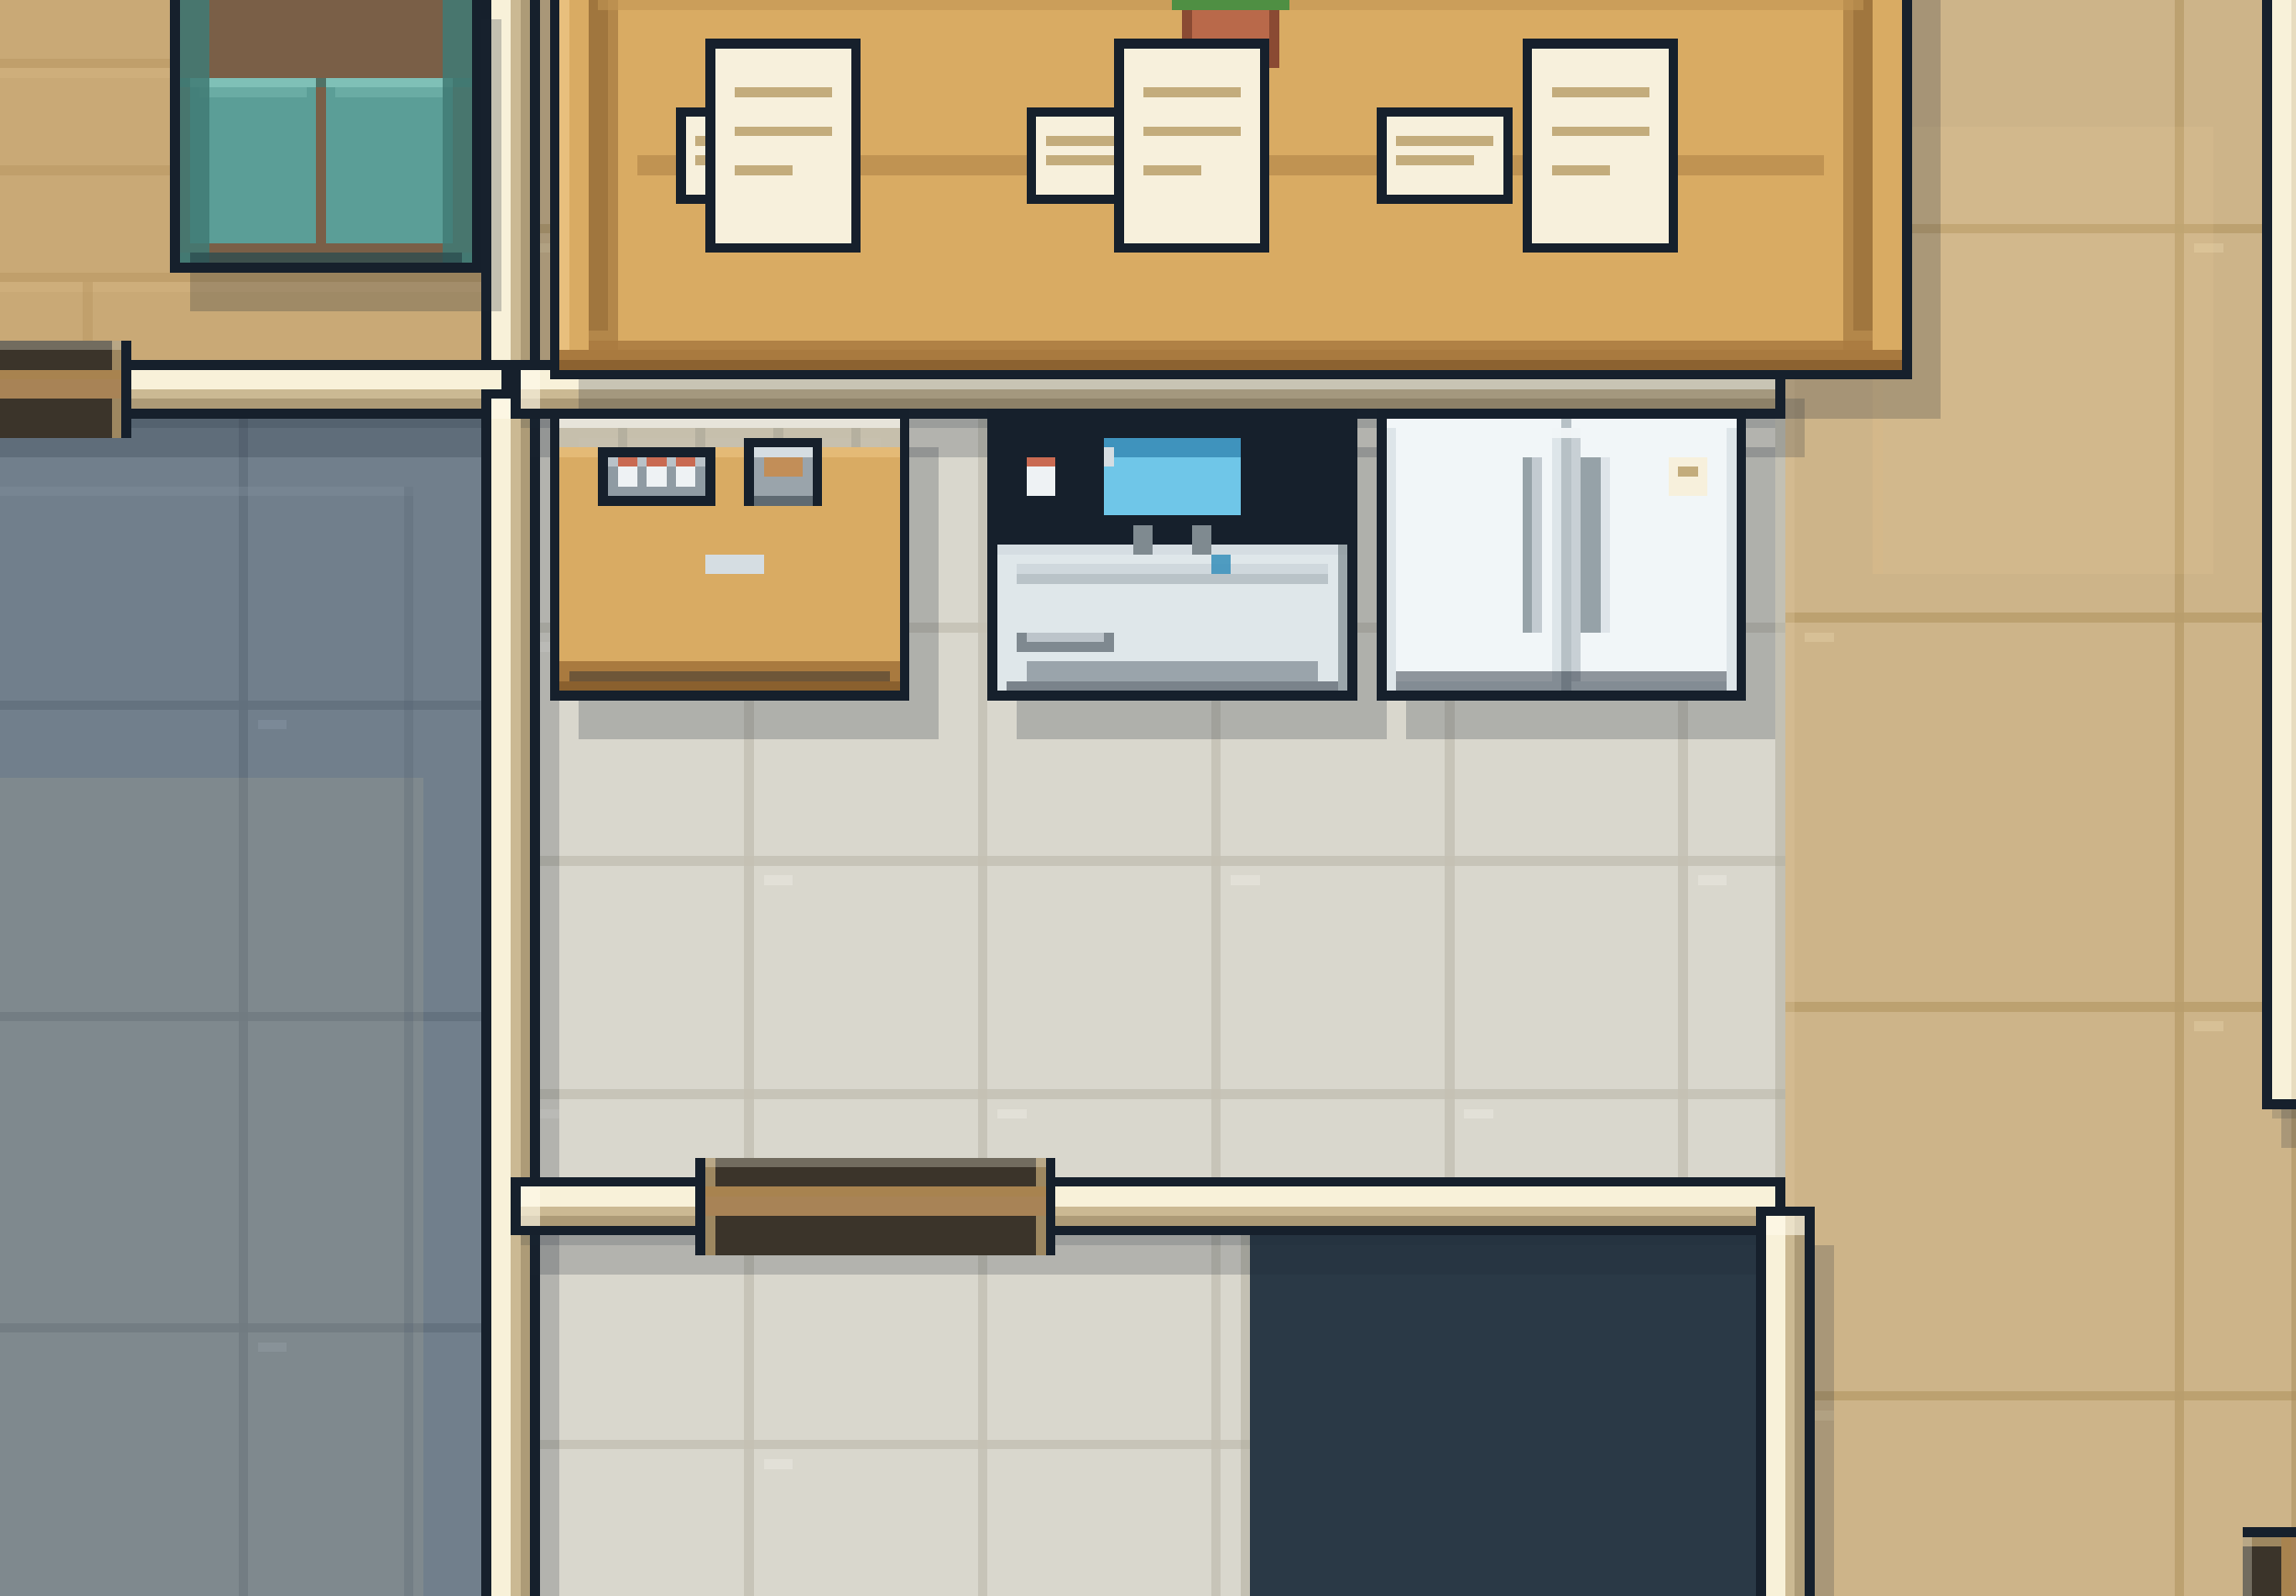
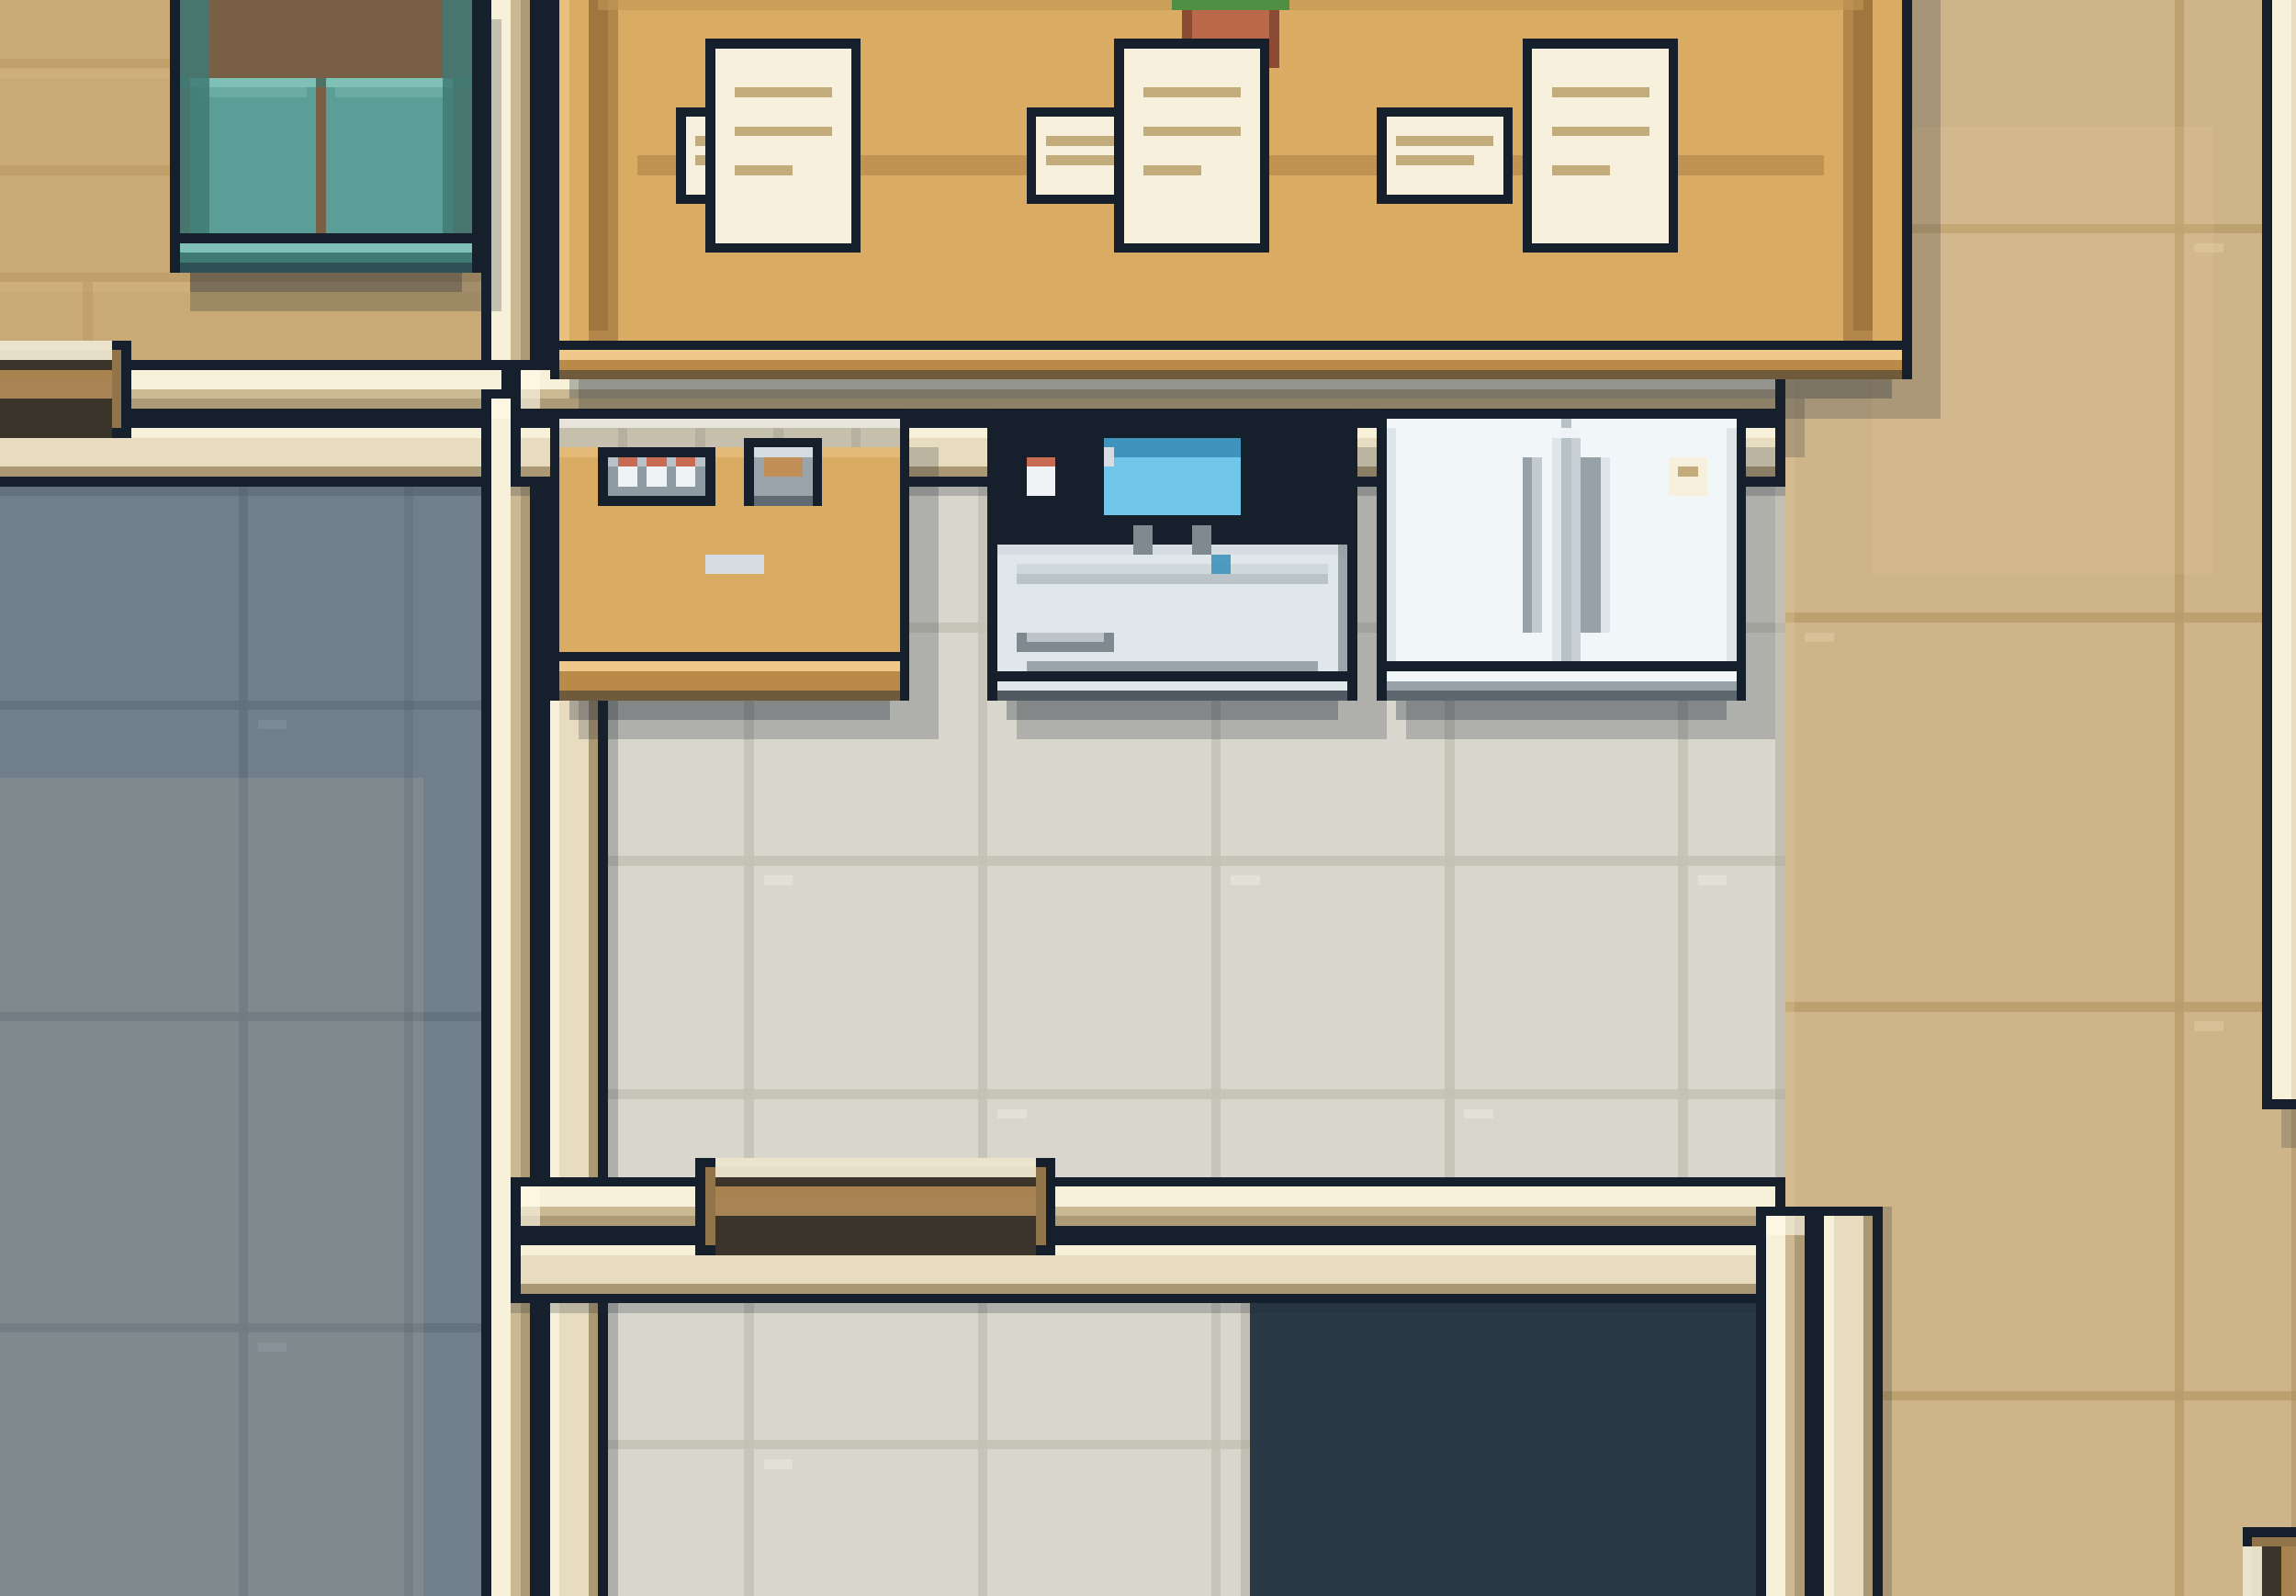
<svg xmlns="http://www.w3.org/2000/svg" width="472" height="328" viewBox="0 0 472 328" shape-rendering="crispEdges" font-family="ui-monospace, SFMono-Regular, Menlo, Consolas, monospace">
  <rect x="-923" y="-702" width="3840" height="1920" fill="#2a3946" />
  <rect x="-655" y="80" width="760" height="1098" fill="#717f8c" />
  <rect x="49" y="80" width="2" height="1098" fill="#61707c" opacity="0.85" />
  <rect x="-655" y="144" width="760" height="2" fill="#61707c" opacity="0.85" />
  <rect x="-655" y="208" width="760" height="2" fill="#61707c" opacity="0.85" />
  <rect x="-655" y="272" width="760" height="2" fill="#61707c" opacity="0.85" />
  <rect x="53" y="148" width="6" height="2" fill="#8694a1" opacity="0.5" />
  <rect x="53" y="276" width="6" height="2" fill="#8694a1" opacity="0.5" />
  <rect x="-655" y="80" width="760" height="2" fill="#8694a1" opacity="0.4" />
  <rect x="103" y="80" width="2" height="1098" fill="#54626e" opacity="0.5" />
  <rect x="-637" y="160" width="724" height="176" fill="#ffdca0" opacity="0.1" />
  <rect x="-635" y="100" width="720" height="2" fill="#8694a1" opacity="0.3" />
  <rect x="83" y="100" width="2" height="1058" fill="#54626e" opacity="0.28" />
  <rect x="-237" y="-252" width="342" height="332" fill="#c9a976" />
  <rect x="-237" y="12" width="342" height="2" fill="#b7955f" opacity="0.5" />
  <rect x="-237" y="14" width="342" height="2" fill="#dcbe8b" opacity="0.26" />
  <rect x="55" y="14" width="2" height="20" fill="#b7955f" opacity="0.45" />
  <rect x="-237" y="34" width="342" height="2" fill="#b7955f" opacity="0.5" />
  <rect x="-237" y="56" width="342" height="2" fill="#b7955f" opacity="0.5" />
  <rect x="-237" y="58" width="342" height="2" fill="#dcbe8b" opacity="0.26" />
  <rect x="17" y="58" width="2" height="20" fill="#b7955f" opacity="0.45" />
  <rect x="41" y="74" width="12" height="2" fill="#a8864f" opacity="0.34" />
  <rect x="-237" y="78" width="342" height="2" fill="#a8864f" opacity="0.5" />
  <rect x="103" y="-252" width="2" height="332" fill="#a8864f" opacity="0.5" />
  <rect x="367" y="-114" width="106" height="580" fill="#cdb489" />
  <rect x="447" y="-114" width="2" height="580" fill="#b99e6c" opacity="0.85" />
  <rect x="367" y="46" width="106" height="2" fill="#b99e6c" opacity="0.85" />
  <rect x="367" y="126" width="106" height="2" fill="#b99e6c" opacity="0.85" />
  <rect x="367" y="206" width="106" height="2" fill="#b99e6c" opacity="0.85" />
  <rect x="367" y="286" width="106" height="2" fill="#b99e6c" opacity="0.85" />
  <rect x="371" y="130" width="6" height="2" fill="#e2cba3" opacity="0.5" />
  <rect x="371" y="290" width="6" height="2" fill="#e2cba3" opacity="0.5" />
  <rect x="451" y="50" width="6" height="2" fill="#e2cba3" opacity="0.5" />
  <rect x="451" y="210" width="6" height="2" fill="#e2cba3" opacity="0.5" />
  <rect x="367" y="-114" width="2" height="580" fill="#e2cba3" opacity="0.25" />
  <rect x="471" y="-114" width="2" height="580" fill="#a88c5b" opacity="0.5" />
  <rect x="385" y="26" width="70" height="92" fill="#ffdca0" opacity="0.1" />
  <rect x="385" y="26" width="2" height="92" fill="#e6b877" opacity="0.12" />
  <rect x="105" y="-114" width="262" height="194" fill="#cdb489" />
  <rect x="185" y="-114" width="2" height="194" fill="#b99e6c" opacity="0.85" />
  <rect x="265" y="-114" width="2" height="194" fill="#b99e6c" opacity="0.85" />
  <rect x="345" y="-114" width="2" height="194" fill="#b99e6c" opacity="0.85" />
  <rect x="105" y="46" width="262" height="2" fill="#b99e6c" opacity="0.85" />
  <rect x="109" y="50" width="6" height="2" fill="#e2cba3" opacity="0.5" />
  <rect x="269" y="50" width="6" height="2" fill="#e2cba3" opacity="0.5" />
  <rect x="105" y="-114" width="2" height="194" fill="#e2cba3" opacity="0.25" />
  <rect x="105" y="78" width="262" height="2" fill="#a88c5b" opacity="0.5" />
  <rect x="365" y="-114" width="2" height="194" fill="#a88c5b" opacity="0.5" />
  <rect x="185" y="-96" width="72" height="158" fill="#ffdca0" opacity="0.1" />
  <rect x="105" y="80" width="262" height="168" fill="#d9d7cd" />
  <rect x="153" y="80" width="2" height="168" fill="#c4c1b4" opacity="0.85" />
  <rect x="201" y="80" width="2" height="168" fill="#c4c1b4" opacity="0.85" />
  <rect x="249" y="80" width="2" height="168" fill="#c4c1b4" opacity="0.85" />
  <rect x="297" y="80" width="2" height="168" fill="#c4c1b4" opacity="0.85" />
  <rect x="345" y="80" width="2" height="168" fill="#c4c1b4" opacity="0.85" />
  <rect x="105" y="128" width="262" height="2" fill="#c4c1b4" opacity="0.85" />
  <rect x="105" y="176" width="262" height="2" fill="#c4c1b4" opacity="0.85" />
  <rect x="105" y="224" width="262" height="2" fill="#c4c1b4" opacity="0.85" />
  <rect x="109" y="132" width="6" height="2" fill="#eceae2" opacity="0.5" />
  <rect x="109" y="228" width="6" height="2" fill="#eceae2" opacity="0.5" />
  <rect x="157" y="84" width="6" height="2" fill="#eceae2" opacity="0.5" />
  <rect x="157" y="180" width="6" height="2" fill="#eceae2" opacity="0.5" />
  <rect x="205" y="132" width="6" height="2" fill="#eceae2" opacity="0.5" />
  <rect x="205" y="228" width="6" height="2" fill="#eceae2" opacity="0.5" />
  <rect x="253" y="84" width="6" height="2" fill="#eceae2" opacity="0.5" />
  <rect x="253" y="180" width="6" height="2" fill="#eceae2" opacity="0.5" />
  <rect x="301" y="132" width="6" height="2" fill="#eceae2" opacity="0.5" />
  <rect x="301" y="228" width="6" height="2" fill="#eceae2" opacity="0.5" />
  <rect x="349" y="84" width="6" height="2" fill="#eceae2" opacity="0.5" />
  <rect x="349" y="180" width="6" height="2" fill="#eceae2" opacity="0.5" />
  <rect x="105" y="80" width="262" height="2" fill="#eceae2" opacity="0.4" />
  <rect x="105" y="80" width="2" height="168" fill="#eceae2" opacity="0.25" />
  <rect x="105" y="246" width="262" height="2" fill="#aeaa9a" opacity="0.5" />
  <rect x="365" y="80" width="2" height="168" fill="#aeaa9a" opacity="0.5" />
  <rect x="105" y="248" width="152" height="280" fill="#d9d7cd" />
  <rect x="153" y="248" width="2" height="280" fill="#c4c1b4" opacity="0.85" />
  <rect x="201" y="248" width="2" height="280" fill="#c4c1b4" opacity="0.85" />
  <rect x="249" y="248" width="2" height="280" fill="#c4c1b4" opacity="0.85" />
  <rect x="105" y="296" width="152" height="2" fill="#c4c1b4" opacity="0.85" />
  <rect x="109" y="252" width="6" height="2" fill="#eceae2" opacity="0.5" />
  <rect x="157" y="300" width="6" height="2" fill="#eceae2" opacity="0.5" />
  <rect x="205" y="252" width="6" height="2" fill="#eceae2" opacity="0.5" />
  <rect x="105" y="248" width="152" height="2" fill="#eceae2" opacity="0.4" />
  <rect x="105" y="248" width="2" height="280" fill="#eceae2" opacity="0.25" />
  <rect x="255" y="248" width="2" height="280" fill="#aeaa9a" opacity="0.5" />
  <rect x="103" y="-244" width="12" height="332" fill="#1b2531" opacity="0.2" />
  <rect x="99" y="-252" width="12" height="332" fill="#16202c" />
  <rect x="101" y="-250" width="8" height="328" fill="#e7dcc0" />
  <rect x="101" y="-250" width="4" height="328" fill="#f8f1d9" />
  <rect x="107" y="-250" width="2" height="328" fill="#a38f6a" opacity="0.85" />
  <rect x="105" y="-250" width="2" height="328" fill="#b59c6e" opacity="0.55" />
-   <rect x="101" y="80" width="8" height="2" fill="#1b2531" opacity="0.16" />
+   <rect x="111" y="-252" width="14" height="332" fill="#16202c" />
+   <rect x="113" y="-250" width="10" height="328" fill="#e7dcc0" />
+   <rect x="113" y="-250" width="2" height="328" fill="#f8f1d9" />
+   <rect x="121" y="-250" width="2" height="328" fill="#a38f6a" opacity="0.9" />
+   <rect x="125" y="-252" width="2" height="332" fill="#1b2531" opacity="0.22" />
  <rect x="-233" y="82" width="342" height="12" fill="#1b2531" opacity="0.2" />
  <rect x="-237" y="74" width="342" height="12" fill="#16202c" />
  <rect x="-235" y="76" width="338" height="8" fill="#e7dcc0" />
  <rect x="-235" y="76" width="338" height="4" fill="#f8f1d9" />
  <rect x="-235" y="82" width="338" height="2" fill="#a38f6a" opacity="0.85" />
  <rect x="-235" y="80" width="338" height="2" fill="#b59c6e" opacity="0.55" />
-   <rect x="-235" y="86" width="338" height="2" fill="#1b2531" opacity="0.16" />
+   <rect x="-237" y="86" width="342" height="14" fill="#16202c" />
+   <rect x="-235" y="88" width="338" height="10" fill="#e7dcc0" />
+   <rect x="-235" y="88" width="338" height="2" fill="#f8f1d9" />
+   <rect x="-235" y="96" width="338" height="2" fill="#a38f6a" opacity="0.9" />
+   <rect x="-237" y="100" width="342" height="2" fill="#1b2531" opacity="0.22" />
  <rect x="103" y="88" width="12" height="1098" fill="#1b2531" opacity="0.2" />
  <rect x="99" y="80" width="12" height="1098" fill="#16202c" />
  <rect x="101" y="82" width="8" height="1094" fill="#e7dcc0" />
  <rect x="101" y="82" width="4" height="1094" fill="#f8f1d9" />
  <rect x="107" y="82" width="2" height="1094" fill="#a38f6a" opacity="0.85" />
  <rect x="105" y="82" width="2" height="1094" fill="#b59c6e" opacity="0.55" />
  <rect x="101" y="82" width="8" height="4" fill="#fffaea" opacity="0.6" />
+   <rect x="111" y="80" width="14" height="1098" fill="#16202c" />
+   <rect x="113" y="82" width="10" height="1094" fill="#e7dcc0" />
+   <rect x="113" y="82" width="2" height="1094" fill="#f8f1d9" />
+   <rect x="121" y="82" width="2" height="1094" fill="#a38f6a" opacity="0.9" />
+   <rect x="125" y="80" width="2" height="1098" fill="#1b2531" opacity="0.22" />
  <rect x="109" y="82" width="262" height="12" fill="#1b2531" opacity="0.2" />
  <rect x="105" y="74" width="262" height="12" fill="#16202c" />
  <rect x="107" y="76" width="258" height="8" fill="#e7dcc0" />
  <rect x="107" y="76" width="258" height="4" fill="#f8f1d9" />
  <rect x="107" y="82" width="258" height="2" fill="#a38f6a" opacity="0.85" />
  <rect x="107" y="80" width="258" height="2" fill="#b59c6e" opacity="0.55" />
  <rect x="107" y="76" width="4" height="8" fill="#fffaea" opacity="0.6" />
-   <rect x="107" y="86" width="258" height="2" fill="#1b2531" opacity="0.16" />
+   <rect x="105" y="86" width="262" height="14" fill="#16202c" />
+   <rect x="107" y="88" width="258" height="10" fill="#e7dcc0" />
+   <rect x="107" y="88" width="258" height="2" fill="#f8f1d9" />
+   <rect x="107" y="96" width="258" height="2" fill="#a38f6a" opacity="0.9" />
+   <rect x="105" y="100" width="262" height="2" fill="#1b2531" opacity="0.22" />
  <rect x="109" y="250" width="262" height="12" fill="#1b2531" opacity="0.2" />
  <rect x="105" y="242" width="262" height="12" fill="#16202c" />
  <rect x="107" y="244" width="258" height="8" fill="#e7dcc0" />
  <rect x="107" y="244" width="258" height="4" fill="#f8f1d9" />
  <rect x="107" y="250" width="258" height="2" fill="#a38f6a" opacity="0.85" />
  <rect x="107" y="248" width="258" height="2" fill="#b59c6e" opacity="0.55" />
  <rect x="107" y="244" width="4" height="8" fill="#fffaea" opacity="0.6" />
-   <rect x="107" y="254" width="258" height="2" fill="#1b2531" opacity="0.16" />
+   <rect x="105" y="254" width="262" height="14" fill="#16202c" />
+   <rect x="107" y="256" width="258" height="10" fill="#e7dcc0" />
+   <rect x="107" y="256" width="258" height="2" fill="#f8f1d9" />
+   <rect x="107" y="264" width="258" height="2" fill="#a38f6a" opacity="0.9" />
+   <rect x="105" y="268" width="262" height="2" fill="#1b2531" opacity="0.22" />
  <rect x="365" y="256" width="12" height="280" fill="#1b2531" opacity="0.2" />
  <rect x="361" y="248" width="12" height="280" fill="#16202c" />
  <rect x="363" y="250" width="8" height="276" fill="#e7dcc0" />
  <rect x="363" y="250" width="4" height="276" fill="#f8f1d9" />
  <rect x="369" y="250" width="2" height="276" fill="#a38f6a" opacity="0.85" />
  <rect x="367" y="250" width="2" height="276" fill="#b59c6e" opacity="0.55" />
  <rect x="363" y="250" width="8" height="4" fill="#fffaea" opacity="0.6" />
+   <rect x="373" y="248" width="14" height="280" fill="#16202c" />
+   <rect x="375" y="250" width="10" height="276" fill="#e7dcc0" />
+   <rect x="375" y="250" width="2" height="276" fill="#f8f1d9" />
+   <rect x="383" y="250" width="2" height="276" fill="#a38f6a" opacity="0.9" />
+   <rect x="387" y="248" width="2" height="280" fill="#1b2531" opacity="0.22" />
  <rect x="469" y="322" width="14" height="214" fill="#1b2531" opacity="0.2" />
  <rect x="465" y="314" width="14" height="214" fill="#16202c" />
  <rect x="467" y="316" width="10" height="210" fill="#e7dcc0" />
  <rect x="467" y="316" width="4" height="210" fill="#f8f1d9" />
  <rect x="467" y="316" width="10" height="4" fill="#fffaea" opacity="0.6" />
  <rect x="469" y="-108" width="14" height="344" fill="#1b2531" opacity="0.2" />
  <rect x="465" y="-116" width="14" height="344" fill="#16202c" />
  <rect x="467" y="-114" width="10" height="340" fill="#e7dcc0" />
  <rect x="467" y="-114" width="4" height="340" fill="#f8f1d9" />
-   <rect x="467" y="228" width="10" height="2" fill="#1b2531" opacity="0.16" />
  <rect x="-163" y="70" width="190" height="20" fill="#3b342a" />
  <rect x="25" y="70" width="2" height="20" fill="#16202c" />
  <rect x="23" y="70" width="2" height="20" fill="#b59c6e" opacity="0.8" />
  <rect x="-161" y="76" width="186" height="6" fill="#a88356" />
  <rect x="-161" y="76" width="186" height="2" fill="#a8834f" opacity="0.9" />
  <rect x="-161" y="70" width="186" height="2" fill="#fffaea" opacity="0.28" />
+   <rect x="23" y="70" width="4" height="20" fill="#16202c" />
+   <rect x="23" y="72" width="2" height="16" fill="#a8834f" opacity="0.85" />
+   <rect x="-159" y="70" width="182" height="4" fill="#f8f1d9" opacity="0.9" />
  <rect x="143" y="238" width="74" height="20" fill="#3b342a" />
  <rect x="143" y="238" width="2" height="20" fill="#16202c" />
  <rect x="215" y="238" width="2" height="20" fill="#16202c" />
  <rect x="145" y="238" width="2" height="20" fill="#b59c6e" opacity="0.8" />
  <rect x="213" y="238" width="2" height="20" fill="#b59c6e" opacity="0.8" />
  <rect x="145" y="244" width="70" height="6" fill="#a88356" />
  <rect x="145" y="244" width="70" height="2" fill="#a8834f" opacity="0.9" />
  <rect x="145" y="238" width="70" height="2" fill="#fffaea" opacity="0.28" />
+   <rect x="143" y="238" width="4" height="20" fill="#16202c" />
+   <rect x="213" y="238" width="4" height="20" fill="#16202c" />
+   <rect x="145" y="240" width="2" height="16" fill="#a8834f" opacity="0.85" />
+   <rect x="213" y="240" width="2" height="16" fill="#a8834f" opacity="0.85" />
+   <rect x="147" y="238" width="66" height="4" fill="#f8f1d9" opacity="0.9" />
  <rect x="461" y="314" width="22" height="92" fill="#3b342a" />
  <rect x="461" y="314" width="22" height="2" fill="#16202c" />
  <rect x="461" y="316" width="22" height="2" fill="#b59c6e" opacity="0.8" />
  <rect x="469" y="316" width="6" height="88" fill="#a88356" />
  <rect x="469" y="316" width="2" height="88" fill="#a8834f" opacity="0.9" />
  <rect x="461" y="316" width="2" height="88" fill="#fffaea" opacity="0.28" />
+   <rect x="461" y="314" width="22" height="4" fill="#16202c" />
+   <rect x="463" y="316" width="18" height="2" fill="#a8834f" opacity="0.85" />
+   <rect x="461" y="318" width="4" height="84" fill="#f8f1d9" opacity="0.9" />
  <rect x="39" y="4" width="64" height="60" fill="#1b2531" opacity="0.24" />
  <rect x="35" y="-4" width="64" height="60" fill="#16202c" />
  <rect x="37" y="-2" width="60" height="56" fill="#7a5f47" />
  <rect x="37" y="-2" width="60" height="18" fill="#7a5f47" />
  <rect x="37" y="16" width="60" height="2" fill="#3f7a74" opacity="0.7" />
  <rect x="39" y="16" width="26" height="34" fill="#5b9e97" />
  <rect x="39" y="16" width="26" height="2" fill="#7fc0b7" />
  <rect x="41" y="18" width="22" height="2" fill="#7fc0b7" opacity="0.4" />
  <rect x="67" y="16" width="26" height="34" fill="#5b9e97" />
  <rect x="67" y="16" width="26" height="2" fill="#7fc0b7" />
  <rect x="69" y="18" width="22" height="2" fill="#7fc0b7" opacity="0.4" />
  <rect x="37" y="52" width="60" height="2" fill="#3f7a74" opacity="0.6" />
  <rect x="37" y="-2" width="6" height="56" fill="#3f7a74" opacity="0.85" />
  <rect x="91" y="-2" width="6" height="56" fill="#3f7a74" opacity="0.85" />
  <rect x="39" y="52" width="56" height="2" fill="#16202c" opacity="0.4" />
+   <rect x="39" y="56" width="56" height="4" fill="#1b2531" opacity="0.3" />
+   <rect x="35" y="48" width="64" height="8" fill="#16202c" />
+   <rect x="37" y="50" width="60" height="6" fill="#3f7a74" />
+   <rect x="37" y="50" width="60" height="2" fill="#7fc0b7" />
+   <rect x="37" y="54" width="60" height="2" fill="#16202c" opacity="0.45" />
  <rect x="119" y="-2" width="280" height="88" fill="#1b2531" opacity="0.22" />
  <rect x="113" y="-10" width="280" height="88" fill="#16202c" />
  <rect x="115" y="-8" width="276" height="84" fill="#d9ab63" />
  <rect x="115" y="-8" width="2" height="84" fill="#f0c98a" opacity="0.65" />
  <rect x="115" y="72" width="276" height="4" fill="#a97a3f" />
  <rect x="115" y="74" width="276" height="2" fill="#855c2c" opacity="0.8" />
  <rect x="121" y="-4" width="6" height="76" fill="#855c2c" opacity="0.45" />
  <rect x="379" y="-4" width="6" height="76" fill="#855c2c" opacity="0.45" />
  <rect x="121" y="70" width="264" height="4" fill="#a97a3f" opacity="0.85" />
  <rect x="121" y="0" width="4" height="68" fill="#855c2c" opacity="0.4" />
  <rect x="381" y="0" width="4" height="68" fill="#855c2c" opacity="0.4" />
  <rect x="123" y="0" width="260" height="2" fill="#c19653" opacity="0.6" />
  <rect x="131" y="32" width="244" height="4" fill="#855c2c" opacity="0.3" />
  <rect x="139" y="22" width="28" height="20" fill="#16202c" />
  <rect x="141" y="24" width="24" height="16" fill="#f7f0dc" />
  <rect x="143" y="28" width="20" height="2" fill="#c3ac7c" />
  <rect x="143" y="32" width="16" height="2" fill="#c3ac7c" />
  <rect x="211" y="22" width="28" height="20" fill="#16202c" />
  <rect x="213" y="24" width="24" height="16" fill="#f7f0dc" />
  <rect x="215" y="28" width="20" height="2" fill="#c3ac7c" />
  <rect x="215" y="32" width="16" height="2" fill="#c3ac7c" />
  <rect x="283" y="22" width="28" height="20" fill="#16202c" />
  <rect x="285" y="24" width="24" height="16" fill="#f7f0dc" />
  <rect x="287" y="28" width="20" height="2" fill="#c3ac7c" />
  <rect x="287" y="32" width="16" height="2" fill="#c3ac7c" />
  <rect x="243" y="2" width="20" height="12" fill="#8a4a33" />
  <rect x="245" y="2" width="16" height="10" fill="#b9694a" />
  <rect x="241" y="-8" width="24" height="10" fill="#4f8f43" />
  <rect x="145" y="8" width="32" height="44" fill="#16202c" />
  <rect x="147" y="10" width="28" height="40" fill="#f7f0dc" />
  <rect x="151" y="18" width="20" height="2" fill="#c3ac7c" />
  <rect x="151" y="26" width="20" height="2" fill="#c3ac7c" />
  <rect x="151" y="34" width="12" height="2" fill="#c3ac7c" />
  <rect x="229" y="8" width="32" height="44" fill="#16202c" />
  <rect x="231" y="10" width="28" height="40" fill="#f7f0dc" />
  <rect x="235" y="18" width="20" height="2" fill="#c3ac7c" />
  <rect x="235" y="26" width="20" height="2" fill="#c3ac7c" />
  <rect x="235" y="34" width="12" height="2" fill="#c3ac7c" />
  <rect x="313" y="8" width="32" height="44" fill="#16202c" />
  <rect x="315" y="10" width="28" height="40" fill="#f7f0dc" />
  <rect x="319" y="18" width="20" height="2" fill="#c3ac7c" />
  <rect x="319" y="26" width="20" height="2" fill="#c3ac7c" />
  <rect x="319" y="34" width="12" height="2" fill="#c3ac7c" />
+   <rect x="117" y="78" width="272" height="4" fill="#1b2531" opacity="0.3" />
+   <rect x="113" y="70" width="280" height="8" fill="#16202c" />
+   <rect x="115" y="72" width="276" height="6" fill="#b98a48" />
+   <rect x="115" y="72" width="276" height="2" fill="#f0c98a" />
+   <rect x="115" y="76" width="276" height="2" fill="#16202c" opacity="0.45" />
  <rect x="119" y="92" width="74" height="60" fill="#1b2531" opacity="0.22" />
  <rect x="113" y="84" width="74" height="60" fill="#16202c" />
  <rect x="115" y="86" width="70" height="56" fill="#d9ab63" />
  <rect x="115" y="86" width="70" height="2" fill="#f0c98a" />
  <rect x="119" y="90" width="62" height="2" fill="#f0c98a" opacity="0.5" />
  <rect x="117" y="138" width="66" height="2" fill="#c19653" opacity="0.7" />
  <rect x="145" y="114" width="12" height="4" fill="#d5dde2" />
  <rect x="115" y="86" width="70" height="6" fill="#c4c1b4" opacity="0.9" />
  <rect x="115" y="86" width="70" height="2" fill="#eceae2" opacity="0.85" />
  <rect x="127" y="88" width="2" height="4" fill="#aeaa9a" opacity="0.7" />
  <rect x="143" y="88" width="2" height="4" fill="#aeaa9a" opacity="0.7" />
  <rect x="159" y="88" width="2" height="4" fill="#aeaa9a" opacity="0.7" />
  <rect x="175" y="88" width="2" height="4" fill="#aeaa9a" opacity="0.7" />
  <rect x="115" y="92" width="70" height="2" fill="#f0c98a" opacity="0.5" />
  <rect x="115" y="136" width="70" height="6" fill="#a97a3f" />
  <rect x="115" y="140" width="70" height="2" fill="#855c2c" opacity="0.85" />
  <rect x="117" y="138" width="66" height="2" fill="#16202c" opacity="0.4" />
  <rect x="123" y="92" width="24" height="12" fill="#16202c" />
  <rect x="125" y="94" width="20" height="8" fill="#8f9ba3" />
  <rect x="125" y="94" width="20" height="2" fill="#c3ccd1" opacity="0.8" />
  <rect x="127" y="94" width="4" height="6" fill="#eef2f4" />
  <rect x="127" y="94" width="4" height="2" fill="#c96a52" />
  <rect x="133" y="94" width="4" height="6" fill="#eef2f4" />
  <rect x="133" y="94" width="4" height="2" fill="#c96a52" />
  <rect x="139" y="94" width="4" height="6" fill="#eef2f4" />
  <rect x="139" y="94" width="4" height="2" fill="#c96a52" />
  <rect x="153" y="90" width="16" height="14" fill="#16202c" />
  <rect x="155" y="92" width="12" height="10" fill="#9aa4ab" />
  <rect x="155" y="92" width="12" height="2" fill="#d5dde2" />
  <rect x="157" y="94" width="8" height="4" fill="#c98b4a" opacity="0.85" />
  <rect x="155" y="102" width="12" height="2" fill="#5f6a72" />
+   <rect x="117" y="144" width="66" height="4" fill="#1b2531" opacity="0.3" />
+   <rect x="113" y="134" width="74" height="10" fill="#16202c" />
+   <rect x="115" y="136" width="70" height="8" fill="#b98a48" />
+   <rect x="115" y="136" width="70" height="2" fill="#f0c98a" />
+   <rect x="115" y="142" width="70" height="2" fill="#16202c" opacity="0.45" />
  <rect x="209" y="92" width="76" height="60" fill="#1b2531" opacity="0.22" />
  <rect x="203" y="84" width="76" height="60" fill="#16202c" />
  <rect x="205" y="112" width="72" height="30" fill="#dfe7ea" />
  <rect x="205" y="112" width="72" height="2" fill="#d5dde2" />
  <rect x="275" y="112" width="2" height="30" fill="#7f8a90" opacity="0.7" />
  <rect x="225" y="88" width="32" height="20" fill="#16202c" />
  <rect x="227" y="90" width="28" height="16" fill="#6fc6e8" />
  <rect x="227" y="90" width="28" height="4" fill="#3f93bd" />
  <rect x="227" y="92" width="2" height="4" fill="#d5dde2" />
  <rect x="233" y="108" width="4" height="6" fill="#7f8a90" />
  <rect x="245" y="108" width="4" height="6" fill="#7f8a90" />
  <rect x="209" y="116" width="64" height="4" fill="#b9c3c8" />
  <rect x="209" y="116" width="64" height="2" fill="#d5dde2" opacity="0.8" />
  <rect x="211" y="136" width="60" height="4" fill="#9aa4ab" />
  <rect x="209" y="130" width="20" height="4" fill="#5f6a72" opacity="0.75" />
  <rect x="211" y="130" width="16" height="2" fill="#d5dde2" opacity="0.7" />
  <rect x="249" y="114" width="4" height="4" fill="#3f93bd" opacity="0.9" />
  <rect x="209" y="92" width="10" height="12" fill="#16202c" />
  <rect x="211" y="94" width="6" height="8" fill="#eef2f4" />
  <rect x="211" y="94" width="6" height="2" fill="#c96a52" />
  <rect x="207" y="140" width="68" height="2" fill="#16202c" opacity="0.5" />
+   <rect x="207" y="144" width="68" height="4" fill="#1b2531" opacity="0.3" />
+   <rect x="203" y="138" width="76" height="6" fill="#16202c" />
+   <rect x="205" y="140" width="72" height="4" fill="#7f8a90" />
+   <rect x="205" y="140" width="72" height="2" fill="#dfe7ea" />
+   <rect x="205" y="142" width="72" height="2" fill="#16202c" opacity="0.45" />
  <rect x="289" y="92" width="76" height="60" fill="#1b2531" opacity="0.22" />
  <rect x="283" y="84" width="76" height="60" fill="#16202c" />
  <rect x="285" y="86" width="72" height="56" fill="#dde5e9" />
  <rect x="285" y="86" width="72" height="2" fill="#f1f6f8" />
  <rect x="287" y="88" width="32" height="52" fill="#f1f6f8" />
  <rect x="323" y="88" width="32" height="52" fill="#f1f6f8" />
  <rect x="321" y="86" width="2" height="56" fill="#b7c1c6" />
  <rect x="313" y="94" width="4" height="36" fill="#96a2a8" />
  <rect x="325" y="94" width="4" height="36" fill="#96a2a8" />
  <rect x="315" y="94" width="2" height="36" fill="#d5dde2" opacity="0.7" />
  <rect x="329" y="94" width="2" height="36" fill="#d5dde2" opacity="0.7" />
  <rect x="323" y="88" width="2" height="52" fill="#b7c1c6" opacity="0.7" />
  <rect x="289" y="90" width="26" height="2" fill="#f1f6f8" opacity="1" />
  <rect x="343" y="94" width="8" height="8" fill="#f7f0dc" />
  <rect x="345" y="96" width="4" height="2" fill="#c3ac7c" />
  <rect x="287" y="88" width="68" height="2" fill="#f1f6f8" opacity="0.95" />
  <rect x="287" y="138" width="68" height="4" fill="#16202c" opacity="0.45" />
+   <rect x="287" y="144" width="68" height="4" fill="#1b2531" opacity="0.3" />
+   <rect x="283" y="136" width="76" height="8" fill="#16202c" />
+   <rect x="285" y="138" width="72" height="6" fill="#96a2a8" />
+   <rect x="285" y="138" width="72" height="2" fill="#f1f6f8" />
+   <rect x="285" y="142" width="72" height="2" fill="#16202c" opacity="0.45" />
</svg>
